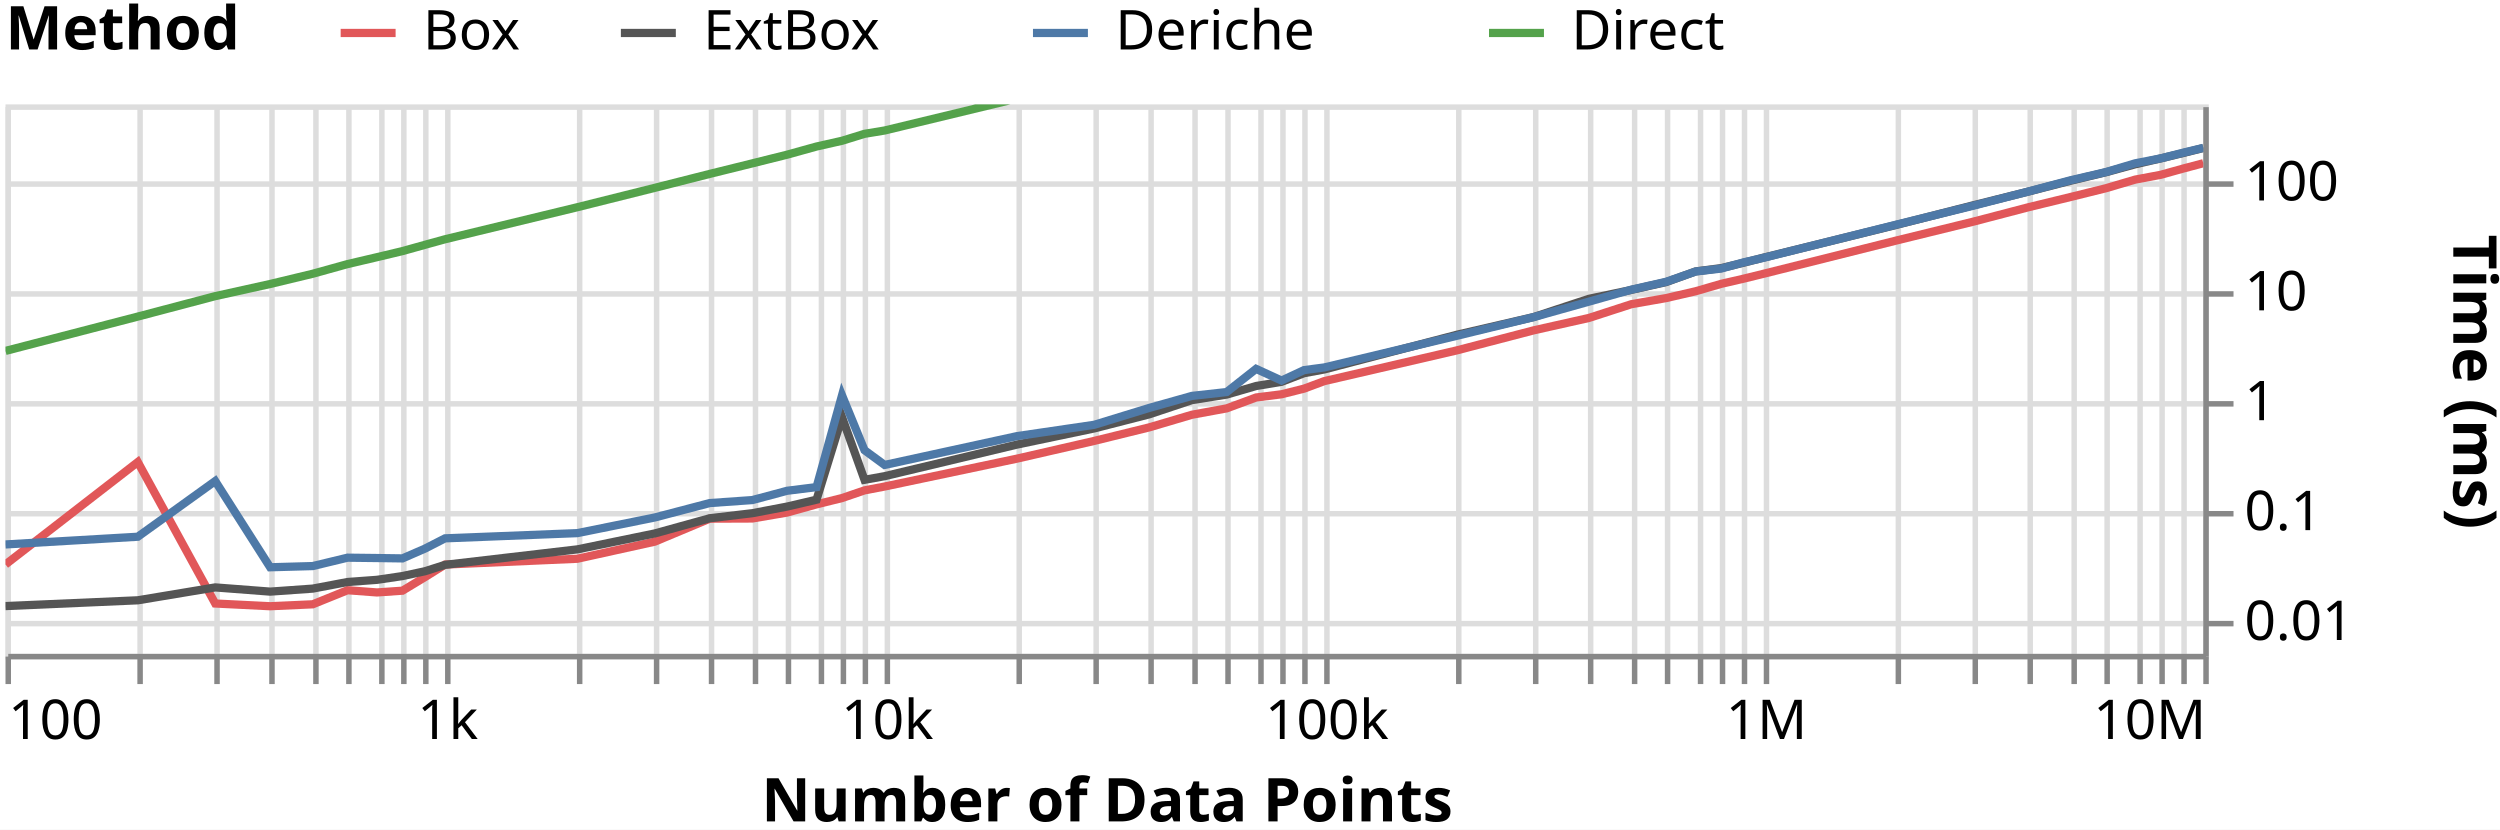
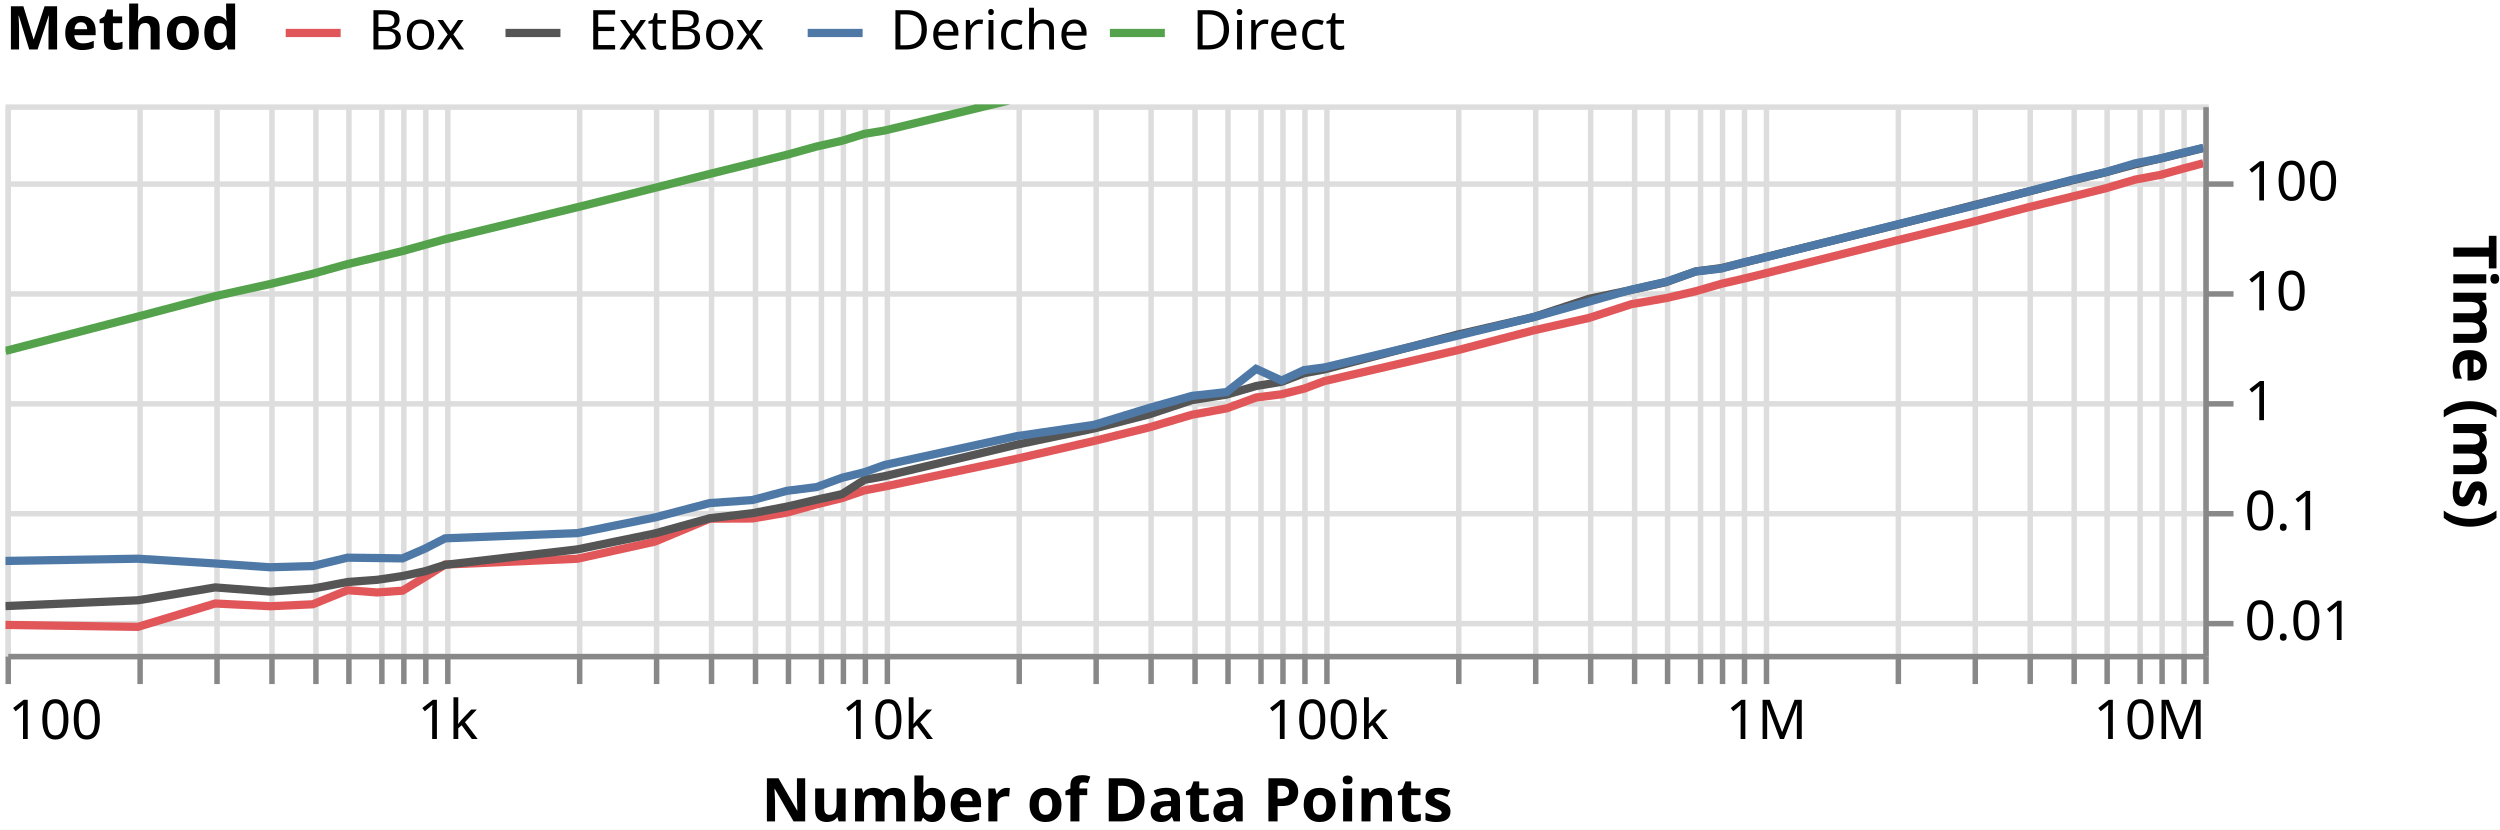
<svg xmlns="http://www.w3.org/2000/svg" version="1.1" class="marks" width="455" height="151" viewBox="0 0 455 151">
  <rect width="455" height="151" fill="white" />
  <g fill="none" stroke-miterlimit="10" transform="translate(1,19)">
    <g class="mark-group role-frame root" role="graphics-object" aria-roledescription="group mark container">
      <g transform="translate(0,0)">
        <path class="background" aria-hidden="true" d="M0.5,0.5h400v100h-400Z" stroke="#ddd" />
        <g>
          <g class="mark-group role-axis" aria-hidden="true">
            <g transform="translate(0.5,100.5)">
              <path class="background" aria-hidden="true" d="M0,0h0v0h0Z" pointer-events="none" />
              <g>
                <g class="mark-rule role-axis-grid" pointer-events="none">
                  <line transform="translate(0,-100)" x2="0" y2="100" stroke="#ddd" stroke-width="1" opacity="1" />
                  <line transform="translate(24,-100)" x2="0" y2="100" stroke="#ddd" stroke-width="1" opacity="1" />
                  <line transform="translate(38,-100)" x2="0" y2="100" stroke="#ddd" stroke-width="1" opacity="1" />
                  <line transform="translate(48,-100)" x2="0" y2="100" stroke="#ddd" stroke-width="1" opacity="1" />
                  <line transform="translate(56,-100)" x2="0" y2="100" stroke="#ddd" stroke-width="1" opacity="1" />
                  <line transform="translate(62,-100)" x2="0" y2="100" stroke="#ddd" stroke-width="1" opacity="1" />
                  <line transform="translate(68,-100)" x2="0" y2="100" stroke="#ddd" stroke-width="1" opacity="1" />
                  <line transform="translate(72,-100)" x2="0" y2="100" stroke="#ddd" stroke-width="1" opacity="1" />
                  <line transform="translate(76,-100)" x2="0" y2="100" stroke="#ddd" stroke-width="1" opacity="1" />
                  <line transform="translate(80,-100)" x2="0" y2="100" stroke="#ddd" stroke-width="1" opacity="1" />
                  <line transform="translate(104,-100)" x2="0" y2="100" stroke="#ddd" stroke-width="1" opacity="1" />
                  <line transform="translate(118,-100)" x2="0" y2="100" stroke="#ddd" stroke-width="1" opacity="1" />
                  <line transform="translate(128,-100)" x2="0" y2="100" stroke="#ddd" stroke-width="1" opacity="1" />
                  <line transform="translate(136,-100)" x2="0" y2="100" stroke="#ddd" stroke-width="1" opacity="1" />
                  <line transform="translate(142,-100)" x2="0" y2="100" stroke="#ddd" stroke-width="1" opacity="1" />
                  <line transform="translate(148,-100)" x2="0" y2="100" stroke="#ddd" stroke-width="1" opacity="1" />
                  <line transform="translate(152,-100)" x2="0" y2="100" stroke="#ddd" stroke-width="1" opacity="1" />
                  <line transform="translate(156,-100)" x2="0" y2="100" stroke="#ddd" stroke-width="1" opacity="1" />
                  <line transform="translate(160,-100)" x2="0" y2="100" stroke="#ddd" stroke-width="1" opacity="1" />
                  <line transform="translate(184,-100)" x2="0" y2="100" stroke="#ddd" stroke-width="1" opacity="1" />
                  <line transform="translate(198,-100)" x2="0" y2="100" stroke="#ddd" stroke-width="1" opacity="1" />
                  <line transform="translate(208,-100)" x2="0" y2="100" stroke="#ddd" stroke-width="1" opacity="1" />
                  <line transform="translate(216,-100)" x2="0" y2="100" stroke="#ddd" stroke-width="1" opacity="1" />
                  <line transform="translate(222,-100)" x2="0" y2="100" stroke="#ddd" stroke-width="1" opacity="1" />
                  <line transform="translate(228,-100)" x2="0" y2="100" stroke="#ddd" stroke-width="1" opacity="1" />
                  <line transform="translate(232,-100)" x2="0" y2="100" stroke="#ddd" stroke-width="1" opacity="1" />
                  <line transform="translate(236,-100)" x2="0" y2="100" stroke="#ddd" stroke-width="1" opacity="1" />
                  <line transform="translate(240,-100)" x2="0" y2="100" stroke="#ddd" stroke-width="1" opacity="1" />
                  <line transform="translate(264,-100)" x2="0" y2="100" stroke="#ddd" stroke-width="1" opacity="1" />
                  <line transform="translate(278,-100)" x2="0" y2="100" stroke="#ddd" stroke-width="1" opacity="1" />
                  <line transform="translate(288,-100)" x2="0" y2="100" stroke="#ddd" stroke-width="1" opacity="1" />
                  <line transform="translate(296,-100)" x2="0" y2="100" stroke="#ddd" stroke-width="1" opacity="1" />
                  <line transform="translate(302,-100)" x2="0" y2="100" stroke="#ddd" stroke-width="1" opacity="1" />
                  <line transform="translate(308,-100)" x2="0" y2="100" stroke="#ddd" stroke-width="1" opacity="1" />
                  <line transform="translate(312,-100)" x2="0" y2="100" stroke="#ddd" stroke-width="1" opacity="1" />
                  <line transform="translate(316,-100)" x2="0" y2="100" stroke="#ddd" stroke-width="1" opacity="1" />
                  <line transform="translate(320,-100)" x2="0" y2="100" stroke="#ddd" stroke-width="1" opacity="1" />
                  <line transform="translate(344,-100)" x2="0" y2="100" stroke="#ddd" stroke-width="1" opacity="1" />
                  <line transform="translate(358,-100)" x2="0" y2="100" stroke="#ddd" stroke-width="1" opacity="1" />
                  <line transform="translate(368,-100)" x2="0" y2="100" stroke="#ddd" stroke-width="1" opacity="1" />
                  <line transform="translate(376,-100)" x2="0" y2="100" stroke="#ddd" stroke-width="1" opacity="1" />
                  <line transform="translate(382,-100)" x2="0" y2="100" stroke="#ddd" stroke-width="1" opacity="1" />
                  <line transform="translate(388,-100)" x2="0" y2="100" stroke="#ddd" stroke-width="1" opacity="1" />
                  <line transform="translate(392,-100)" x2="0" y2="100" stroke="#ddd" stroke-width="1" opacity="1" />
                  <line transform="translate(396,-100)" x2="0" y2="100" stroke="#ddd" stroke-width="1" opacity="1" />
                  <line transform="translate(400,-100)" x2="0" y2="100" stroke="#ddd" stroke-width="1" opacity="1" />
                </g>
              </g>
              <path class="foreground" aria-hidden="true" d="" pointer-events="none" display="none" />
            </g>
          </g>
          <g class="mark-group role-axis" aria-hidden="true">
            <g transform="translate(400.5,0.5)">
              <path class="background" aria-hidden="true" d="M0,0h0v0h0Z" pointer-events="none" />
              <g>
                <g class="mark-rule role-axis-grid" pointer-events="none">
                  <line transform="translate(0,94)" x2="-400" y2="0" stroke="#ddd" stroke-width="1" opacity="1" />
                  <line transform="translate(0,74)" x2="-400" y2="0" stroke="#ddd" stroke-width="1" opacity="1" />
                  <line transform="translate(0,54)" x2="-400" y2="0" stroke="#ddd" stroke-width="1" opacity="1" />
                  <line transform="translate(0,34)" x2="-400" y2="0" stroke="#ddd" stroke-width="1" opacity="1" />
                  <line transform="translate(0,14)" x2="-400" y2="0" stroke="#ddd" stroke-width="1" opacity="1" />
                </g>
              </g>
              <path class="foreground" aria-hidden="true" d="" pointer-events="none" display="none" />
            </g>
          </g>
          <g class="mark-group role-axis" role="graphics-symbol" aria-roledescription="axis" aria-label="X-axis titled 'Number of Data Points' for a log scale with values from 100 to 10M">
            <g transform="translate(0.5,100.5)">
              <path class="background" aria-hidden="true" d="M0,0h0v0h0Z" pointer-events="none" />
              <g>
                <g class="mark-rule role-axis-tick" pointer-events="none">
                  <line transform="translate(0,0)" x2="0" y2="5" stroke="#888" stroke-width="1" opacity="1" />
                  <line transform="translate(24,0)" x2="0" y2="5" stroke="#888" stroke-width="1" opacity="1" />
                  <line transform="translate(38,0)" x2="0" y2="5" stroke="#888" stroke-width="1" opacity="1" />
                  <line transform="translate(48,0)" x2="0" y2="5" stroke="#888" stroke-width="1" opacity="1" />
                  <line transform="translate(56,0)" x2="0" y2="5" stroke="#888" stroke-width="1" opacity="1" />
                  <line transform="translate(62,0)" x2="0" y2="5" stroke="#888" stroke-width="1" opacity="1" />
                  <line transform="translate(68,0)" x2="0" y2="5" stroke="#888" stroke-width="1" opacity="1" />
                  <line transform="translate(72,0)" x2="0" y2="5" stroke="#888" stroke-width="1" opacity="1" />
                  <line transform="translate(76,0)" x2="0" y2="5" stroke="#888" stroke-width="1" opacity="1" />
                  <line transform="translate(80,0)" x2="0" y2="5" stroke="#888" stroke-width="1" opacity="1" />
                  <line transform="translate(104,0)" x2="0" y2="5" stroke="#888" stroke-width="1" opacity="1" />
                  <line transform="translate(118,0)" x2="0" y2="5" stroke="#888" stroke-width="1" opacity="1" />
                  <line transform="translate(128,0)" x2="0" y2="5" stroke="#888" stroke-width="1" opacity="1" />
                  <line transform="translate(136,0)" x2="0" y2="5" stroke="#888" stroke-width="1" opacity="1" />
                  <line transform="translate(142,0)" x2="0" y2="5" stroke="#888" stroke-width="1" opacity="1" />
                  <line transform="translate(148,0)" x2="0" y2="5" stroke="#888" stroke-width="1" opacity="1" />
                  <line transform="translate(152,0)" x2="0" y2="5" stroke="#888" stroke-width="1" opacity="1" />
                  <line transform="translate(156,0)" x2="0" y2="5" stroke="#888" stroke-width="1" opacity="1" />
                  <line transform="translate(160,0)" x2="0" y2="5" stroke="#888" stroke-width="1" opacity="1" />
                  <line transform="translate(184,0)" x2="0" y2="5" stroke="#888" stroke-width="1" opacity="1" />
                  <line transform="translate(198,0)" x2="0" y2="5" stroke="#888" stroke-width="1" opacity="1" />
                  <line transform="translate(208,0)" x2="0" y2="5" stroke="#888" stroke-width="1" opacity="1" />
                  <line transform="translate(216,0)" x2="0" y2="5" stroke="#888" stroke-width="1" opacity="1" />
                  <line transform="translate(222,0)" x2="0" y2="5" stroke="#888" stroke-width="1" opacity="1" />
                  <line transform="translate(228,0)" x2="0" y2="5" stroke="#888" stroke-width="1" opacity="1" />
                  <line transform="translate(232,0)" x2="0" y2="5" stroke="#888" stroke-width="1" opacity="1" />
                  <line transform="translate(236,0)" x2="0" y2="5" stroke="#888" stroke-width="1" opacity="1" />
                  <line transform="translate(240,0)" x2="0" y2="5" stroke="#888" stroke-width="1" opacity="1" />
                  <line transform="translate(264,0)" x2="0" y2="5" stroke="#888" stroke-width="1" opacity="1" />
                  <line transform="translate(278,0)" x2="0" y2="5" stroke="#888" stroke-width="1" opacity="1" />
                  <line transform="translate(288,0)" x2="0" y2="5" stroke="#888" stroke-width="1" opacity="1" />
                  <line transform="translate(296,0)" x2="0" y2="5" stroke="#888" stroke-width="1" opacity="1" />
                  <line transform="translate(302,0)" x2="0" y2="5" stroke="#888" stroke-width="1" opacity="1" />
                  <line transform="translate(308,0)" x2="0" y2="5" stroke="#888" stroke-width="1" opacity="1" />
                  <line transform="translate(312,0)" x2="0" y2="5" stroke="#888" stroke-width="1" opacity="1" />
                  <line transform="translate(316,0)" x2="0" y2="5" stroke="#888" stroke-width="1" opacity="1" />
                  <line transform="translate(320,0)" x2="0" y2="5" stroke="#888" stroke-width="1" opacity="1" />
                  <line transform="translate(344,0)" x2="0" y2="5" stroke="#888" stroke-width="1" opacity="1" />
                  <line transform="translate(358,0)" x2="0" y2="5" stroke="#888" stroke-width="1" opacity="1" />
                  <line transform="translate(368,0)" x2="0" y2="5" stroke="#888" stroke-width="1" opacity="1" />
                  <line transform="translate(376,0)" x2="0" y2="5" stroke="#888" stroke-width="1" opacity="1" />
                  <line transform="translate(382,0)" x2="0" y2="5" stroke="#888" stroke-width="1" opacity="1" />
                  <line transform="translate(388,0)" x2="0" y2="5" stroke="#888" stroke-width="1" opacity="1" />
                  <line transform="translate(392,0)" x2="0" y2="5" stroke="#888" stroke-width="1" opacity="1" />
                  <line transform="translate(396,0)" x2="0" y2="5" stroke="#888" stroke-width="1" opacity="1" />
                  <line transform="translate(400,0)" x2="0" y2="5" stroke="#888" stroke-width="1" opacity="1" />
                </g>
                <g class="mark-text role-axis-label" pointer-events="none">
                  <text text-anchor="start" transform="translate(0,15)" font-family="sans-serif" font-size="10px" fill="#000" opacity="1">100</text>
                  <text text-anchor="middle" transform="translate(24.0824,15)" font-family="sans-serif" font-size="10px" fill="#000" opacity="1" />
                  <text text-anchor="middle" transform="translate(38.1697,15)" font-family="sans-serif" font-size="10px" fill="#000" opacity="1" />
                  <text text-anchor="middle" transform="translate(48.1648,15)" font-family="sans-serif" font-size="10px" fill="#000" opacity="1" />
                  <text text-anchor="middle" transform="translate(55.9176,15)" font-family="sans-serif" font-size="10px" fill="#000" opacity="1" />
                  <text text-anchor="middle" transform="translate(62.2521,15)" font-family="sans-serif" font-size="10px" fill="#000" opacity="1" />
                  <text text-anchor="middle" transform="translate(67.60784,15)" font-family="sans-serif" font-size="10px" fill="#000" opacity="1" />
                  <text text-anchor="middle" transform="translate(72.2472,15)" font-family="sans-serif" font-size="10px" fill="#000" opacity="1" />
                  <text text-anchor="middle" transform="translate(76.3394,15)" font-family="sans-serif" font-size="10px" fill="#000" opacity="1" />
                  <text text-anchor="middle" transform="translate(80,15)" font-family="sans-serif" font-size="10px" fill="#000" opacity="1">1k</text>
                  <text text-anchor="middle" transform="translate(104.0824,15)" font-family="sans-serif" font-size="10px" fill="#000" opacity="1" />
                  <text text-anchor="middle" transform="translate(118.1697,15)" font-family="sans-serif" font-size="10px" fill="#000" opacity="1" />
                  <text text-anchor="middle" transform="translate(128.1648,15)" font-family="sans-serif" font-size="10px" fill="#000" opacity="1" />
                  <text text-anchor="middle" transform="translate(135.9176,15)" font-family="sans-serif" font-size="10px" fill="#000" opacity="1" />
                  <text text-anchor="middle" transform="translate(142.2521,15)" font-family="sans-serif" font-size="10px" fill="#000" opacity="1" />
                  <text text-anchor="middle" transform="translate(147.6078,15)" font-family="sans-serif" font-size="10px" fill="#000" opacity="1" />
                  <text text-anchor="middle" transform="translate(152.2472,15)" font-family="sans-serif" font-size="10px" fill="#000" opacity="1" />
                  <text text-anchor="middle" transform="translate(156.3394,15)" font-family="sans-serif" font-size="10px" fill="#000" opacity="1" />
                  <text text-anchor="middle" transform="translate(160,15)" font-family="sans-serif" font-size="10px" fill="#000" opacity="1">10k</text>
                  <text text-anchor="middle" transform="translate(184.0824,15)" font-family="sans-serif" font-size="10px" fill="#000" opacity="1" />
                  <text text-anchor="middle" transform="translate(198.1697,15)" font-family="sans-serif" font-size="10px" fill="#000" opacity="1" />
                  <text text-anchor="middle" transform="translate(208.1648,15)" font-family="sans-serif" font-size="10px" fill="#000" opacity="1" />
                  <text text-anchor="middle" transform="translate(215.9176,15)" font-family="sans-serif" font-size="10px" fill="#000" opacity="1" />
                  <text text-anchor="middle" transform="translate(222.2521,15)" font-family="sans-serif" font-size="10px" fill="#000" opacity="1" />
                  <text text-anchor="middle" transform="translate(227.6078,15)" font-family="sans-serif" font-size="10px" fill="#000" opacity="1" />
                  <text text-anchor="middle" transform="translate(232.2472,15)" font-family="sans-serif" font-size="10px" fill="#000" opacity="1" />
                  <text text-anchor="middle" transform="translate(236.3394,15)" font-family="sans-serif" font-size="10px" fill="#000" opacity="1" />
                  <text text-anchor="middle" transform="translate(240,15)" font-family="sans-serif" font-size="10px" fill="#000" opacity="1">100k</text>
                  <text text-anchor="middle" transform="translate(264.0824,15)" font-family="sans-serif" font-size="10px" fill="#000" opacity="1" />
                  <text text-anchor="middle" transform="translate(278.1697,15)" font-family="sans-serif" font-size="10px" fill="#000" opacity="1" />
                  <text text-anchor="middle" transform="translate(288.1648,15)" font-family="sans-serif" font-size="10px" fill="#000" opacity="1" />
                  <text text-anchor="middle" transform="translate(295.9176,15)" font-family="sans-serif" font-size="10px" fill="#000" opacity="1" />
                  <text text-anchor="middle" transform="translate(302.2521,15)" font-family="sans-serif" font-size="10px" fill="#000" opacity="1" />
                  <text text-anchor="middle" transform="translate(307.6078,15)" font-family="sans-serif" font-size="10px" fill="#000" opacity="1" />
                  <text text-anchor="middle" transform="translate(312.2472,15)" font-family="sans-serif" font-size="10px" fill="#000" opacity="1" />
                  <text text-anchor="middle" transform="translate(316.3394,15)" font-family="sans-serif" font-size="10px" fill="#000" opacity="1" />
                  <text text-anchor="middle" transform="translate(320,15)" font-family="sans-serif" font-size="10px" fill="#000" opacity="1">1M</text>
                  <text text-anchor="middle" transform="translate(344.0824,15)" font-family="sans-serif" font-size="10px" fill="#000" opacity="1" />
                  <text text-anchor="middle" transform="translate(358.1697,15)" font-family="sans-serif" font-size="10px" fill="#000" opacity="1" />
                  <text text-anchor="middle" transform="translate(368.1648,15)" font-family="sans-serif" font-size="10px" fill="#000" opacity="1" />
                  <text text-anchor="middle" transform="translate(375.9176,15)" font-family="sans-serif" font-size="10px" fill="#000" opacity="1" />
                  <text text-anchor="middle" transform="translate(382.2521,15)" font-family="sans-serif" font-size="10px" fill="#000" opacity="1" />
                  <text text-anchor="middle" transform="translate(387.6078,15)" font-family="sans-serif" font-size="10px" fill="#000" opacity="1" />
                  <text text-anchor="middle" transform="translate(392.2472,15)" font-family="sans-serif" font-size="10px" fill="#000" opacity="1" />
                  <text text-anchor="middle" transform="translate(396.3394,15)" font-family="sans-serif" font-size="10px" fill="#000" opacity="1" />
                  <text text-anchor="end" transform="translate(400,15)" font-family="sans-serif" font-size="10px" fill="#000" opacity="1">10M</text>
                </g>
                <g class="mark-rule role-axis-domain" pointer-events="none">
                  <line transform="translate(0,0)" x2="400" y2="0" stroke="#888" stroke-width="1" opacity="1" />
                </g>
                <g class="mark-text role-axis-title" pointer-events="none">
                  <text text-anchor="middle" transform="translate(200,30)" font-family="sans-serif" font-size="11px" font-weight="bold" fill="#000" opacity="1">Number of Data Points</text>
                </g>
              </g>
              <path class="foreground" aria-hidden="true" d="" pointer-events="none" display="none" />
            </g>
          </g>
          <g class="mark-group role-axis" role="graphics-symbol" aria-roledescription="axis" aria-label="Y-axis titled 'Time (ms)' for a log scale with values from 0.005 to 500">
            <g transform="translate(400.5,0.5)">
              <path class="background" aria-hidden="true" d="M0,0h0v0h0Z" pointer-events="none" />
              <g>
                <g class="mark-rule role-axis-tick" pointer-events="none">
                  <line transform="translate(0,94)" x2="5" y2="0" stroke="#888" stroke-width="1" opacity="1" />
                  <line transform="translate(0,74)" x2="5" y2="0" stroke="#888" stroke-width="1" opacity="1" />
                  <line transform="translate(0,54)" x2="5" y2="0" stroke="#888" stroke-width="1" opacity="1" />
                  <line transform="translate(0,34)" x2="5" y2="0" stroke="#888" stroke-width="1" opacity="1" />
                  <line transform="translate(0,14)" x2="5" y2="0" stroke="#888" stroke-width="1" opacity="1" />
                </g>
                <g class="mark-text role-axis-label" pointer-events="none">
                  <text text-anchor="start" transform="translate(7,96.9794)" font-family="sans-serif" font-size="10px" fill="#000" opacity="1">0.01</text>
                  <text text-anchor="start" transform="translate(7,76.9794)" font-family="sans-serif" font-size="10px" fill="#000" opacity="1">0.1</text>
                  <text text-anchor="start" transform="translate(7,56.9794)" font-family="sans-serif" font-size="10px" fill="#000" opacity="1">1</text>
                  <text text-anchor="start" transform="translate(7,36.9794)" font-family="sans-serif" font-size="10px" fill="#000" opacity="1">10</text>
                  <text text-anchor="start" transform="translate(7,16.9794)" font-family="sans-serif" font-size="10px" fill="#000" opacity="1">100</text>
                </g>
                <g class="mark-rule role-axis-domain" pointer-events="none">
                  <line transform="translate(0,100)" x2="0" y2="-100" stroke="#888" stroke-width="1" opacity="1" />
                </g>
                <g class="mark-text role-axis-title" pointer-events="none">
                  <text text-anchor="middle" transform="translate(43,50) rotate(90) translate(0,-2)" font-family="sans-serif" font-size="11px" font-weight="bold" fill="#000" opacity="1">Time (ms)</text>
                </g>
              </g>
              <path class="foreground" aria-hidden="true" d="" pointer-events="none" display="none" />
            </g>
          </g>
          <g class="mark-group role-scope pathgroup" role="graphics-object" aria-roledescription="group mark container">
            <g transform="translate(0,0)">
              <path class="background" aria-hidden="true" d="M0,0h400v100h-400Z" />
              <g>
                <g class="mark-line role-mark marks" clip-path="url(#clip1)" role="graphics-object" aria-roledescription="line mark container">
                  <path aria-label="Number of Data Points: 100.000; Time (ms): 2.85550737381; method: Direct" role="graphics-symbol" aria-roledescription="line mark" d="M0,44.866L24.082,38.616L38.17,34.898L48.165,32.686L55.918,30.822L62.252,29.063L67.608,27.806L72.247,26.699L76.339,25.556L80,24.544L104.082,18.711L118.17,15.187L128.165,12.652L135.918,10.733L142.252,9.152L147.608,7.666L152.247,6.62L156.339,5.356L160,4.752L184.082,-1.06L198.17,-4.571" stroke="#54a24b" stroke-width="1.5" />
                </g>
              </g>
              <path class="foreground" aria-hidden="true" d="" display="none" />
            </g>
            <g transform="translate(0,0)">
              <path class="background" aria-hidden="true" d="M0,0h400v100h-400Z" />
              <g>
                <g class="mark-line role-mark marks" clip-path="url(#clip2)" role="graphics-object" aria-roledescription="line mark container">
-                   <path aria-label="Number of Data Points: 100.000; Time (ms): 0.0325289726257; method: Box" role="graphics-symbol" aria-roledescription="line mark" d="M0,83.734L24.082,65.09L38.17,90.836L48.165,91.335L55.918,90.983L62.252,88.42L67.608,88.824L72.247,88.505L76.339,86.038L80,83.752L104.082,82.693L118.17,79.582L128.165,75.397L135.918,75.366L142.252,74.284L147.608,72.794L152.247,71.647L156.339,70.247L160,69.547L184.082,64.475L198.17,61.239L208.165,58.78L215.918,56.487L222.252,55.323L227.608,53.342L232.247,52.757L236.339,51.732L240,50.369L264.082,44.783L278.17,41.112L288.165,38.871L295.918,36.359L302.252,35.248L307.608,34.007L312.247,32.66L316.339,31.719L320,30.819L344.082,24.787L358.17,21.332L368.165,18.72L375.918,16.834L382.252,15.266L387.608,13.686L392.247,12.815L396.339,11.676L400,10.705" stroke="#e15759" stroke-width="1.5" />
+                   <path aria-label="Number of Data Points: 100.000; Time (ms): 0.0325289726257; method: Box" role="graphics-symbol" aria-roledescription="line mark" d="M0,94.734L24.082,95.09L38.17,90.836L48.165,91.335L55.918,90.983L62.252,88.42L67.608,88.824L72.247,88.505L76.339,86.038L80,83.752L104.082,82.693L118.17,79.582L128.165,75.397L135.918,75.366L142.252,74.284L147.608,72.794L152.247,71.647L156.339,70.247L160,69.547L184.082,64.475L198.17,61.239L208.165,58.78L215.918,56.487L222.252,55.323L227.608,53.342L232.247,52.757L236.339,51.732L240,50.369L264.082,44.783L278.17,41.112L288.165,38.871L295.918,36.359L302.252,35.248L307.608,34.007L312.247,32.66L316.339,31.719L320,30.819L344.082,24.787L358.17,21.332L368.165,18.72L375.918,16.834L382.252,15.266L387.608,13.686L392.247,12.815L396.339,11.676L400,10.705" stroke="#e15759" stroke-width="1.5" />
                </g>
              </g>
              <path class="foreground" aria-hidden="true" d="" display="none" />
            </g>
            <g transform="translate(0,0)">
              <path class="background" aria-hidden="true" d="M0,0h400v100h-400Z" />
              <g>
                <g class="mark-line role-mark marks" clip-path="url(#clip3)" role="graphics-object" aria-roledescription="line mark container">
-                   <path aria-label="Number of Data Points: 100.000; Time (ms): 0.0136044502258; method: ExtBox" role="graphics-symbol" aria-roledescription="line mark" d="M0,91.306L24.082,90.254L38.17,87.909L48.165,88.674L55.918,88.126L62.252,86.924L67.608,86.529L72.247,85.844L76.339,84.967L80,83.797L104.082,80.985L118.17,78.086L128.165,75.323L135.918,74.402L142.252,73.196L147.608,71.944L152.247,56.928L156.339,68.322L160,67.665L184.082,61.915L198.17,58.968L208.165,56.408L215.918,53.821L222.252,52.811L227.608,51.254L232.247,50.486L236.339,48.92L240,48.244L264.082,41.941L278.17,38.687L288.165,35.389L295.918,33.759L302.252,32.335L307.608,30.397L312.247,29.795L316.339,28.816L320,27.874L344.082,21.944L358.17,18.351L368.165,15.863L375.918,13.877L382.252,12.355L387.608,10.899L392.247,9.833L396.339,8.848L400,7.937" stroke="#555555" stroke-width="1.5" />
+                   <path aria-label="Number of Data Points: 100.000; Time (ms): 0.0136044502258; method: ExtBox" role="graphics-symbol" aria-roledescription="line mark" d="M0,91.306L24.082,90.254L38.17,87.909L48.165,88.674L55.918,88.126L62.252,86.924L67.608,86.529L72.247,85.844L76.339,84.967L80,83.797L104.082,80.985L118.17,78.086L128.165,75.323L135.918,74.402L142.252,73.196L147.608,71.944L152.247,70.928L156.339,68.322L160,67.665L184.082,61.915L198.17,58.968L208.165,56.408L215.918,53.821L222.252,52.811L227.608,51.254L232.247,50.486L236.339,48.92L240,48.244L264.082,41.941L278.17,38.687L288.165,35.389L295.918,33.759L302.252,32.335L307.608,30.397L312.247,29.795L316.339,28.816L320,27.874L344.082,21.944L358.17,18.351L368.165,15.863L375.918,13.877L382.252,12.355L387.608,10.899L392.247,9.833L396.339,8.848L400,7.937" stroke="#555555" stroke-width="1.5" />
                </g>
              </g>
              <path class="foreground" aria-hidden="true" d="" display="none" />
            </g>
            <g transform="translate(0,0)">
              <path class="background" aria-hidden="true" d="M0,0h400v100h-400Z" />
              <g>
                <g class="mark-line role-mark marks" clip-path="url(#clip4)" role="graphics-object" aria-roledescription="line mark container">
-                   <path aria-label="Number of Data Points: 100.000; Time (ms): 0.0494919776917; method: Deriche" role="graphics-symbol" aria-roledescription="line mark" d="M0,80.089L24.082,78.685L38.17,68.551L48.165,84.242L55.918,84.024L62.252,82.498L67.608,82.562L72.247,82.628L76.339,80.85L80,78.978L104.082,78.028L118.17,75.179L128.165,72.557L135.918,72.013L142.252,70.321L147.608,69.652L152.247,52.95L156.339,62.935L160,65.621L184.082,60.375L198.17,58.307L208.165,55.238L215.918,53.055L222.252,52.353L227.608,48.133L232.247,50.262L236.339,48.358L240,47.877L264.082,42.131L278.17,38.703L288.165,35.902L295.918,33.713L302.252,32.277L307.608,30.415L312.247,29.878L316.339,28.749L320,27.914L344.082,21.894L358.17,18.431L368.165,15.852L375.918,13.784L382.252,12.32L387.608,10.72L392.247,9.821L396.339,8.786L400,7.908" stroke="#4e79a7" stroke-width="1.5" />
+                   <path aria-label="Number of Data Points: 100.000; Time (ms): 0.0494919776917; method: Deriche" role="graphics-symbol" aria-roledescription="line mark" d="M0,83.089L24.082,82.685L38.17,83.551L48.165,84.242L55.918,84.024L62.252,82.498L67.608,82.562L72.247,82.628L76.339,80.85L80,78.978L104.082,78.028L118.17,75.179L128.165,72.557L135.918,72.013L142.252,70.321L147.608,69.652L152.247,67.95L156.339,66.935L160,65.621L184.082,60.375L198.17,58.307L208.165,55.238L215.918,53.055L222.252,52.353L227.608,48.133L232.247,50.262L236.339,48.358L240,47.877L264.082,42.131L278.17,38.703L288.165,35.902L295.918,33.713L302.252,32.277L307.608,30.415L312.247,29.878L316.339,28.749L320,27.914L344.082,21.894L358.17,18.431L368.165,15.852L375.918,13.784L382.252,12.32L387.608,10.72L392.247,9.821L396.339,8.786L400,7.908" stroke="#4e79a7" stroke-width="1.5" />
                </g>
              </g>
              <path class="foreground" aria-hidden="true" d="" display="none" />
            </g>
          </g>
          <g class="mark-group role-legend" role="graphics-symbol" aria-roledescription="legend" aria-label="Symbol legend titled 'Method' for stroke color with 4 values: Box, ExtBox, Deriche, Direct">
            <g transform="translate(0,-19)">
              <path class="background" aria-hidden="true" d="M0,0h333v11h-333Z" pointer-events="none" />
              <g>
                <g class="mark-group role-legend-entry">
-                   <g transform="translate(60,0)">
+                   <g transform="translate(50,0)">
                    <path class="background" aria-hidden="true" d="M0,0h0v0h0Z" pointer-events="none" />
                    <g>
                      <g class="mark-group role-scope" role="graphics-object" aria-roledescription="group mark container">
                        <g transform="translate(0,0)">
                          <path class="background" aria-hidden="true" d="M0,0h40v11h-40Z" pointer-events="none" opacity="1" />
                          <g>
                            <g class="mark-symbol role-legend-symbol" pointer-events="none">
                              <path transform="translate(6,6)" d="M-5,0L5,0" stroke="#e15759" stroke-width="1.5" opacity="1" />
                            </g>
                            <g class="mark-text role-legend-label" pointer-events="none">
                              <text text-anchor="start" transform="translate(16,9)" font-family="sans-serif" font-size="10px" fill="#000" opacity="1">Box</text>
                            </g>
                          </g>
                          <path class="foreground" aria-hidden="true" d="" pointer-events="none" display="none" />
                        </g>
-                         <g transform="translate(51,0)">
+                         <g transform="translate(40,0)">
                          <path class="background" aria-hidden="true" d="M0,0h64v11h-64Z" pointer-events="none" opacity="1" />
                          <g>
                            <g class="mark-symbol role-legend-symbol" pointer-events="none">
                              <path transform="translate(6,6)" d="M-5,0L5,0" stroke="#555555" stroke-width="1.5" opacity="1" />
                            </g>
                            <g class="mark-text role-legend-label" pointer-events="none">
                              <text text-anchor="start" transform="translate(16,9)" font-family="sans-serif" font-size="10px" fill="#000" opacity="1">ExtBox</text>
                            </g>
                          </g>
                          <path class="foreground" aria-hidden="true" d="" pointer-events="none" display="none" />
                        </g>
-                         <g transform="translate(126,0)">
+                         <g transform="translate(95,0)">
                          <path class="background" aria-hidden="true" d="M0,0h72v11h-72Z" pointer-events="none" opacity="1" />
                          <g>
                            <g class="mark-symbol role-legend-symbol" pointer-events="none">
                              <path transform="translate(6,6)" d="M-5,0L5,0" stroke="#4e79a7" stroke-width="1.5" opacity="1" />
                            </g>
                            <g class="mark-text role-legend-label" pointer-events="none">
                              <text text-anchor="start" transform="translate(16,9)" font-family="sans-serif" font-size="10px" fill="#000" opacity="1">Deriche</text>
                            </g>
                          </g>
                          <path class="foreground" aria-hidden="true" d="" pointer-events="none" display="none" />
                        </g>
-                         <g transform="translate(209,0)">
+                         <g transform="translate(150,0)">
                          <path class="background" aria-hidden="true" d="M0,0h64v11h-64Z" pointer-events="none" opacity="1" />
                          <g>
                            <g class="mark-symbol role-legend-symbol" pointer-events="none">
                              <path transform="translate(6,6)" d="M-5,0L5,0" stroke="#54a24b" stroke-width="1.5" opacity="1" />
                            </g>
                            <g class="mark-text role-legend-label" pointer-events="none">
                              <text text-anchor="start" transform="translate(16,9)" font-family="sans-serif" font-size="10px" fill="#000" opacity="1">Direct</text>
                            </g>
                          </g>
                          <path class="foreground" aria-hidden="true" d="" pointer-events="none" display="none" />
                        </g>
                      </g>
                    </g>
                    <path class="foreground" aria-hidden="true" d="" pointer-events="none" display="none" />
                  </g>
                </g>
                <g class="mark-text role-legend-title" pointer-events="none">
                  <text text-anchor="start" transform="translate(0,9)" font-family="sans-serif" font-size="11px" font-weight="bold" fill="#000" opacity="1">Method</text>
                </g>
              </g>
              <path class="foreground" aria-hidden="true" d="" pointer-events="none" display="none" />
            </g>
          </g>
        </g>
        <path class="foreground" aria-hidden="true" d="" display="none" />
      </g>
    </g>
  </g>
  <defs>
    <clipPath id="clip1">
      <rect x="0" y="0" width="400" height="100" />
    </clipPath>
    <clipPath id="clip2">
      <rect x="0" y="0" width="400" height="100" />
    </clipPath>
    <clipPath id="clip3">
      <rect x="0" y="0" width="400" height="100" />
    </clipPath>
    <clipPath id="clip4">
      <rect x="0" y="0" width="400" height="100" />
    </clipPath>
  </defs>
</svg>
